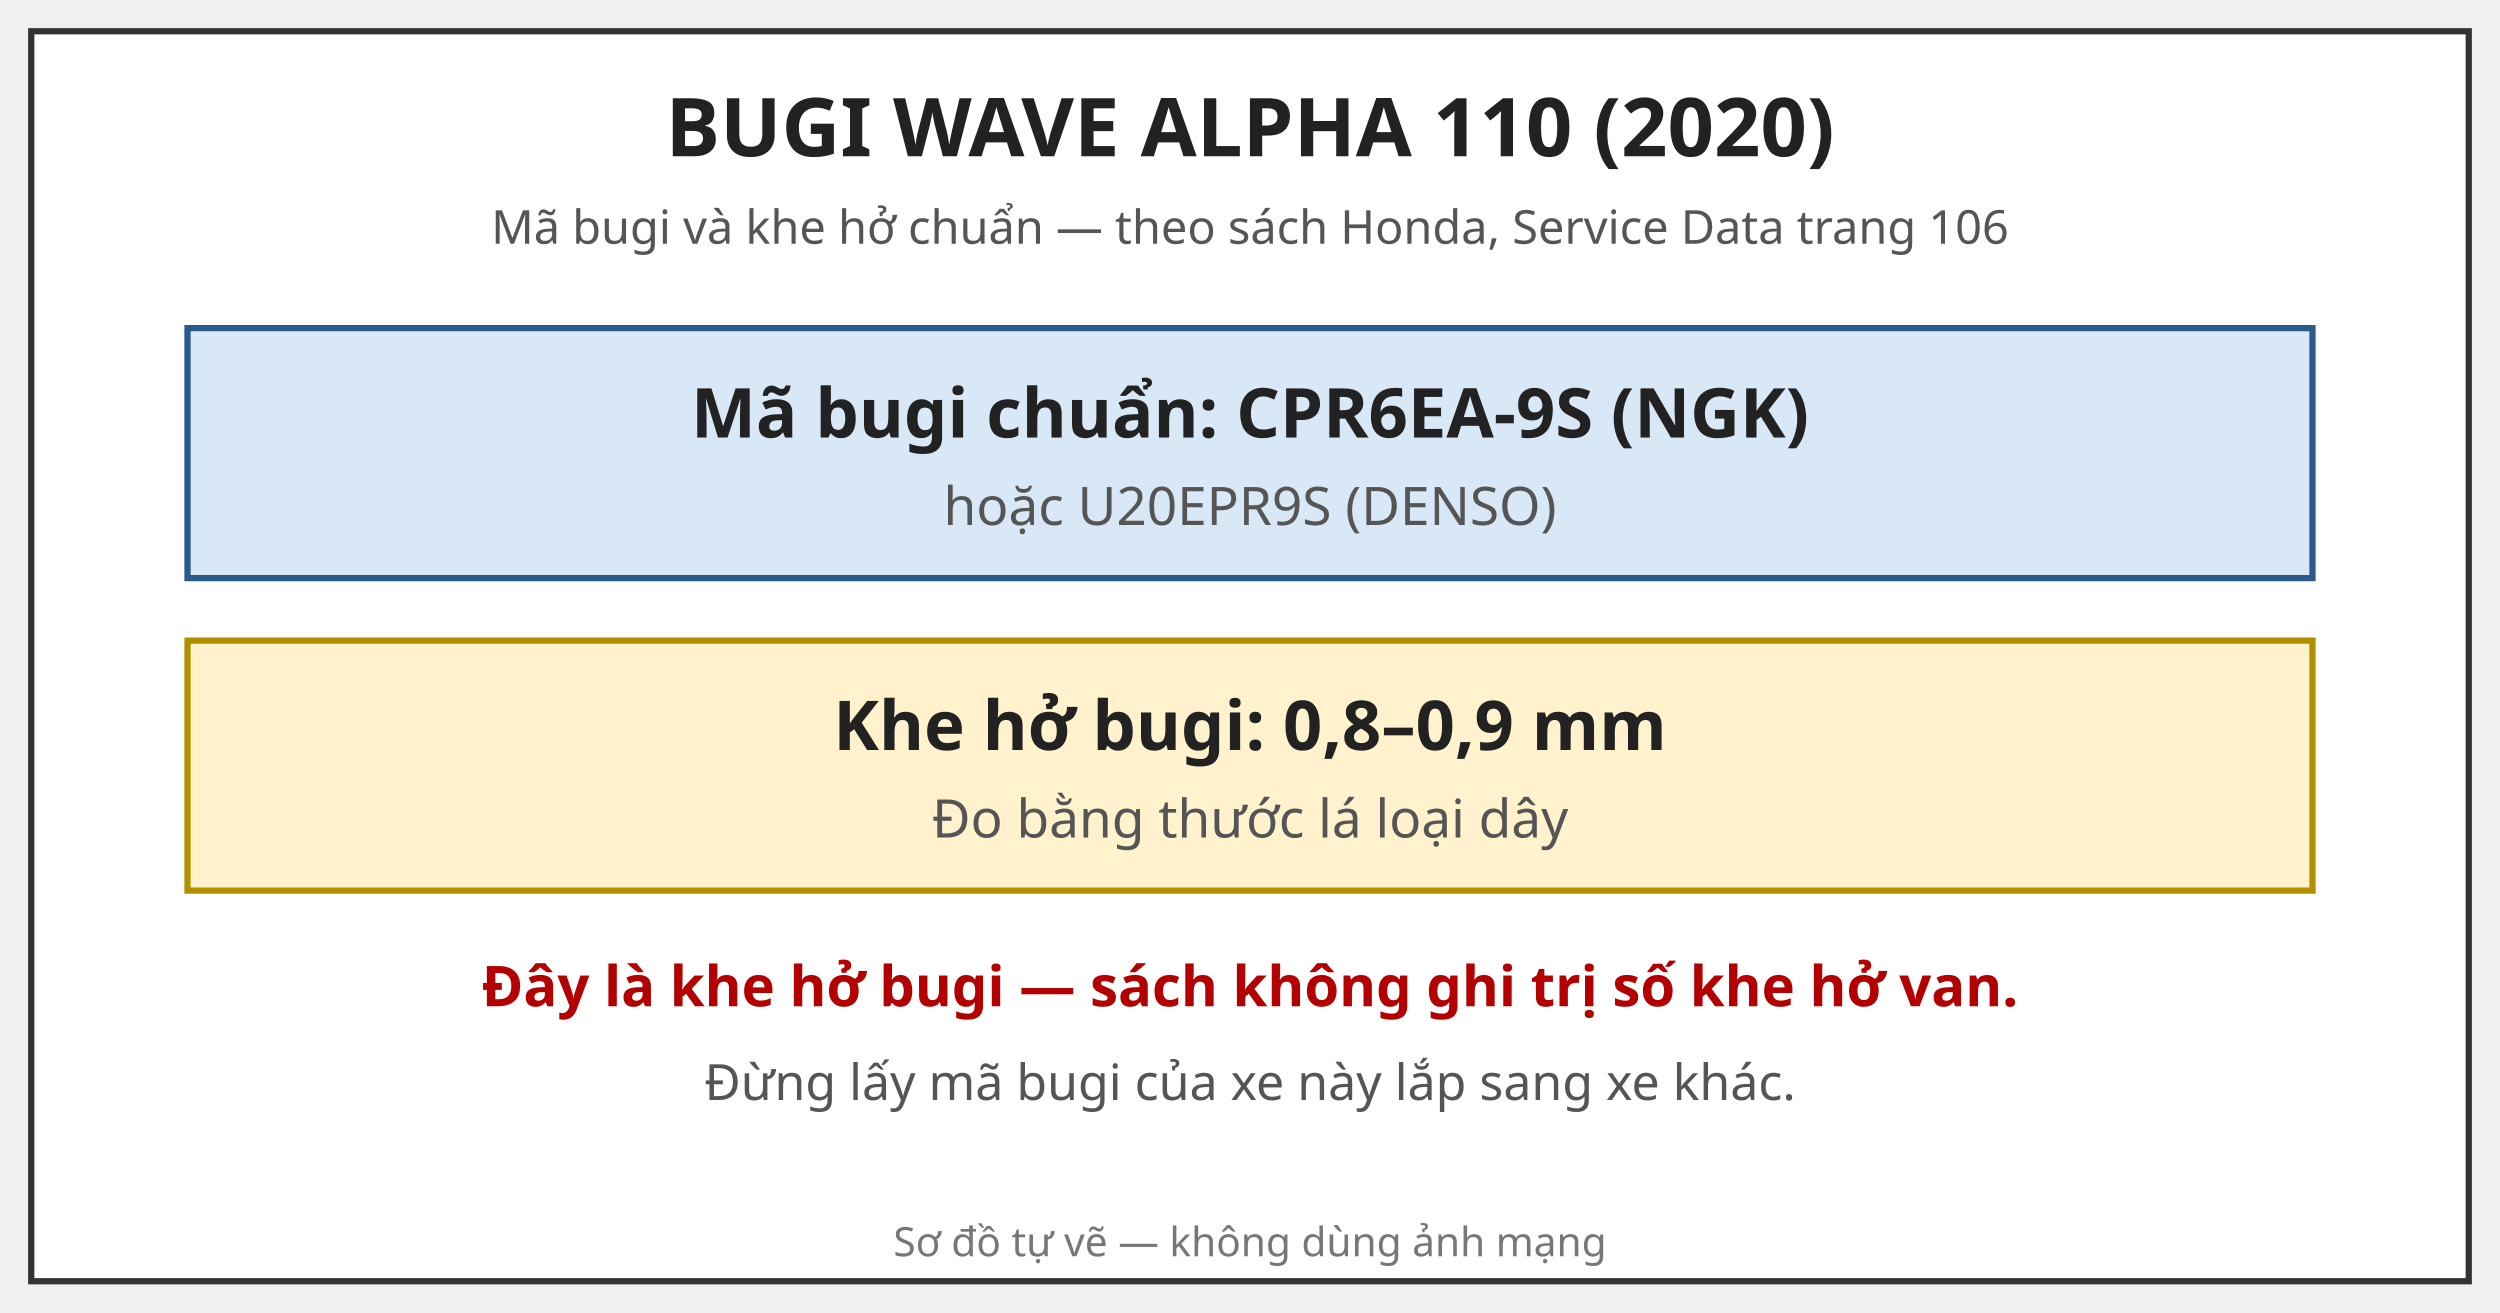
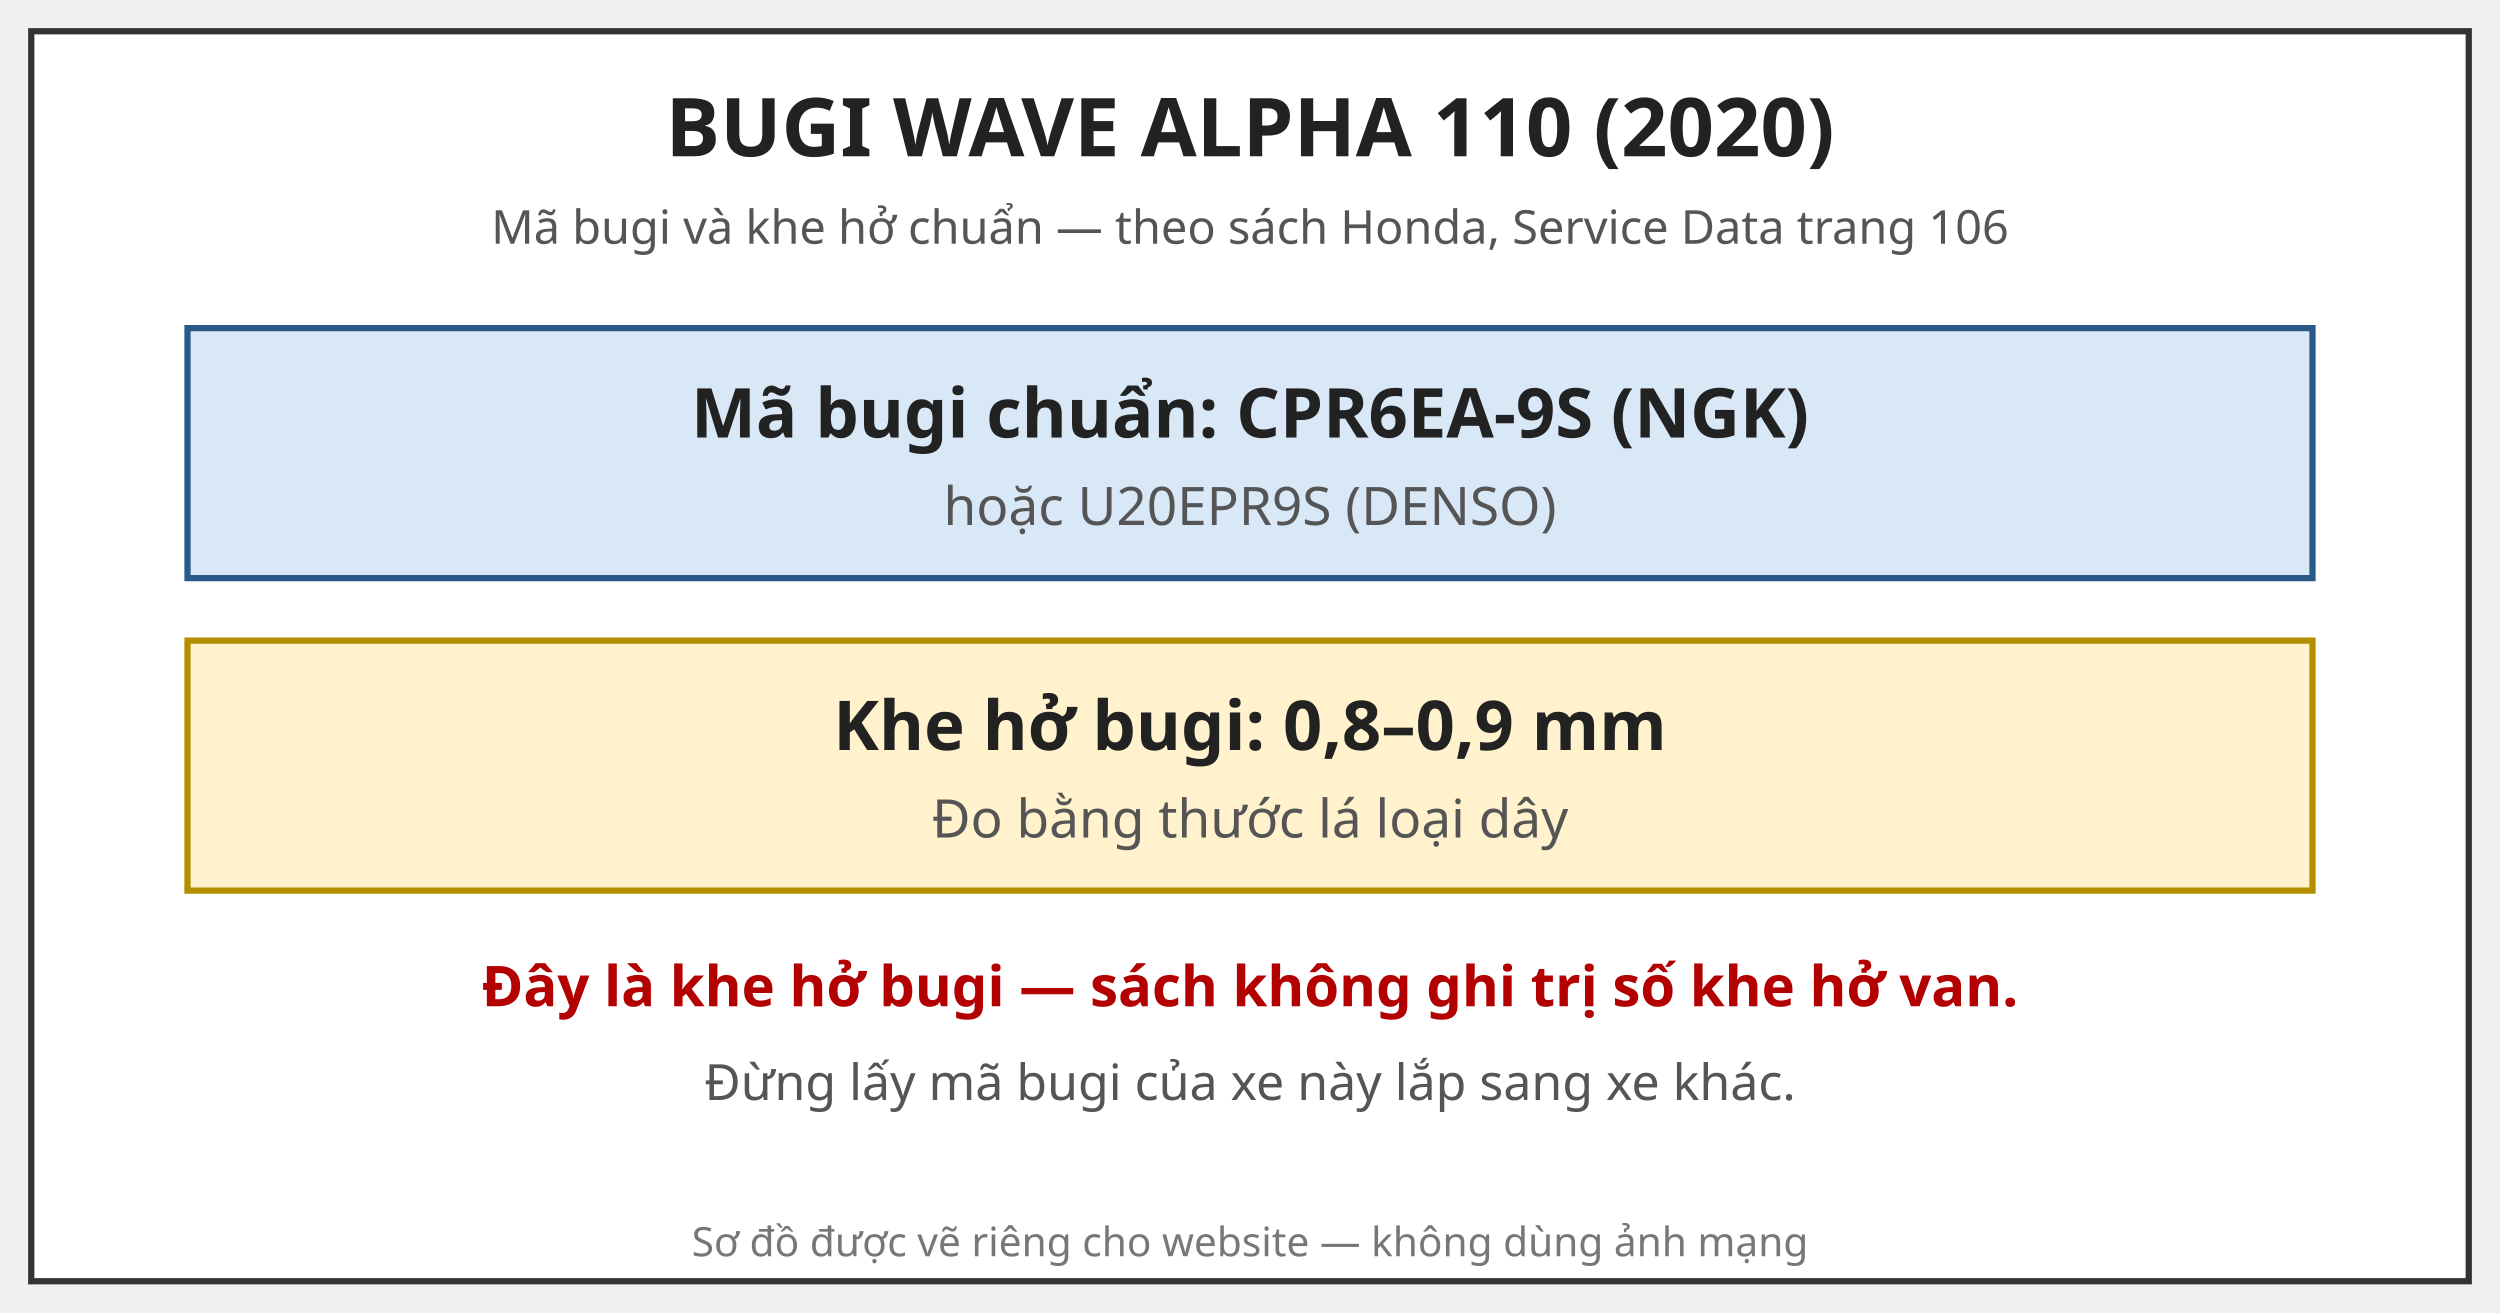
<svg xmlns="http://www.w3.org/2000/svg" width="800" height="420" viewBox="0 0 800 420" role="img" aria-labelledby="t12 d12">
  <rect x="10" y="10" width="780" height="400" fill="#ffffff" stroke="#333333" stroke-width="2" />
  <text x="400" y="50" text-anchor="middle" font-family="sans-serif" font-size="26" font-weight="bold" fill="#222222">BUGI WAVE ALPHA 110 (2020)</text>
  <text x="400" y="78" text-anchor="middle" font-family="sans-serif" font-size="15" fill="#555555">Mã bugi và khe hở chuẩn — theo sách Honda, Service Data trang 106</text>
  <g font-family="sans-serif" fill="#222222">
    <rect x="60" y="105" width="680" height="80" fill="#d9e8f7" stroke="#2a5a8a" stroke-width="2" />
    <text x="400" y="140" text-anchor="middle" font-size="22" font-weight="bold">Mã bugi chuẩn: CPR6EA-9S (NGK)</text>
    <text x="400" y="168" text-anchor="middle" font-size="17" fill="#555555">hoặc U20EPR9S (DENSO)</text>
    <rect x="60" y="205" width="680" height="80" fill="#fff2cc" stroke="#b38f00" stroke-width="2" />
    <text x="400" y="240" text-anchor="middle" font-size="22" font-weight="bold">Khe hở bugi: 0,8–0,9 mm</text>
    <text x="400" y="268" text-anchor="middle" font-size="17" fill="#555555">Đo bằng thước lá loại dây</text>
    <text x="400" y="322" text-anchor="middle" font-size="18" font-weight="bold" fill="#b30000">Đây là khe hở bugi — sách không ghi trị số khe hở van.</text>
    <text x="400" y="352" text-anchor="middle" font-size="16" fill="#555555">Đừng lấy mã bugi của xe này lắp sang xe khác.</text>
  </g>
-   <text x="400" y="402" text-anchor="middle" font-family="sans-serif" font-size="13" fill="#777777">Sơ đồ tự vẽ — không dùng ảnh mạng</text>
+   <text x="400" y="402" text-anchor="middle" font-family="sans-serif" font-size="13" fill="#777777">Sơ đồ được vẽ riêng cho website — không dùng ảnh mạng</text>
</svg>
